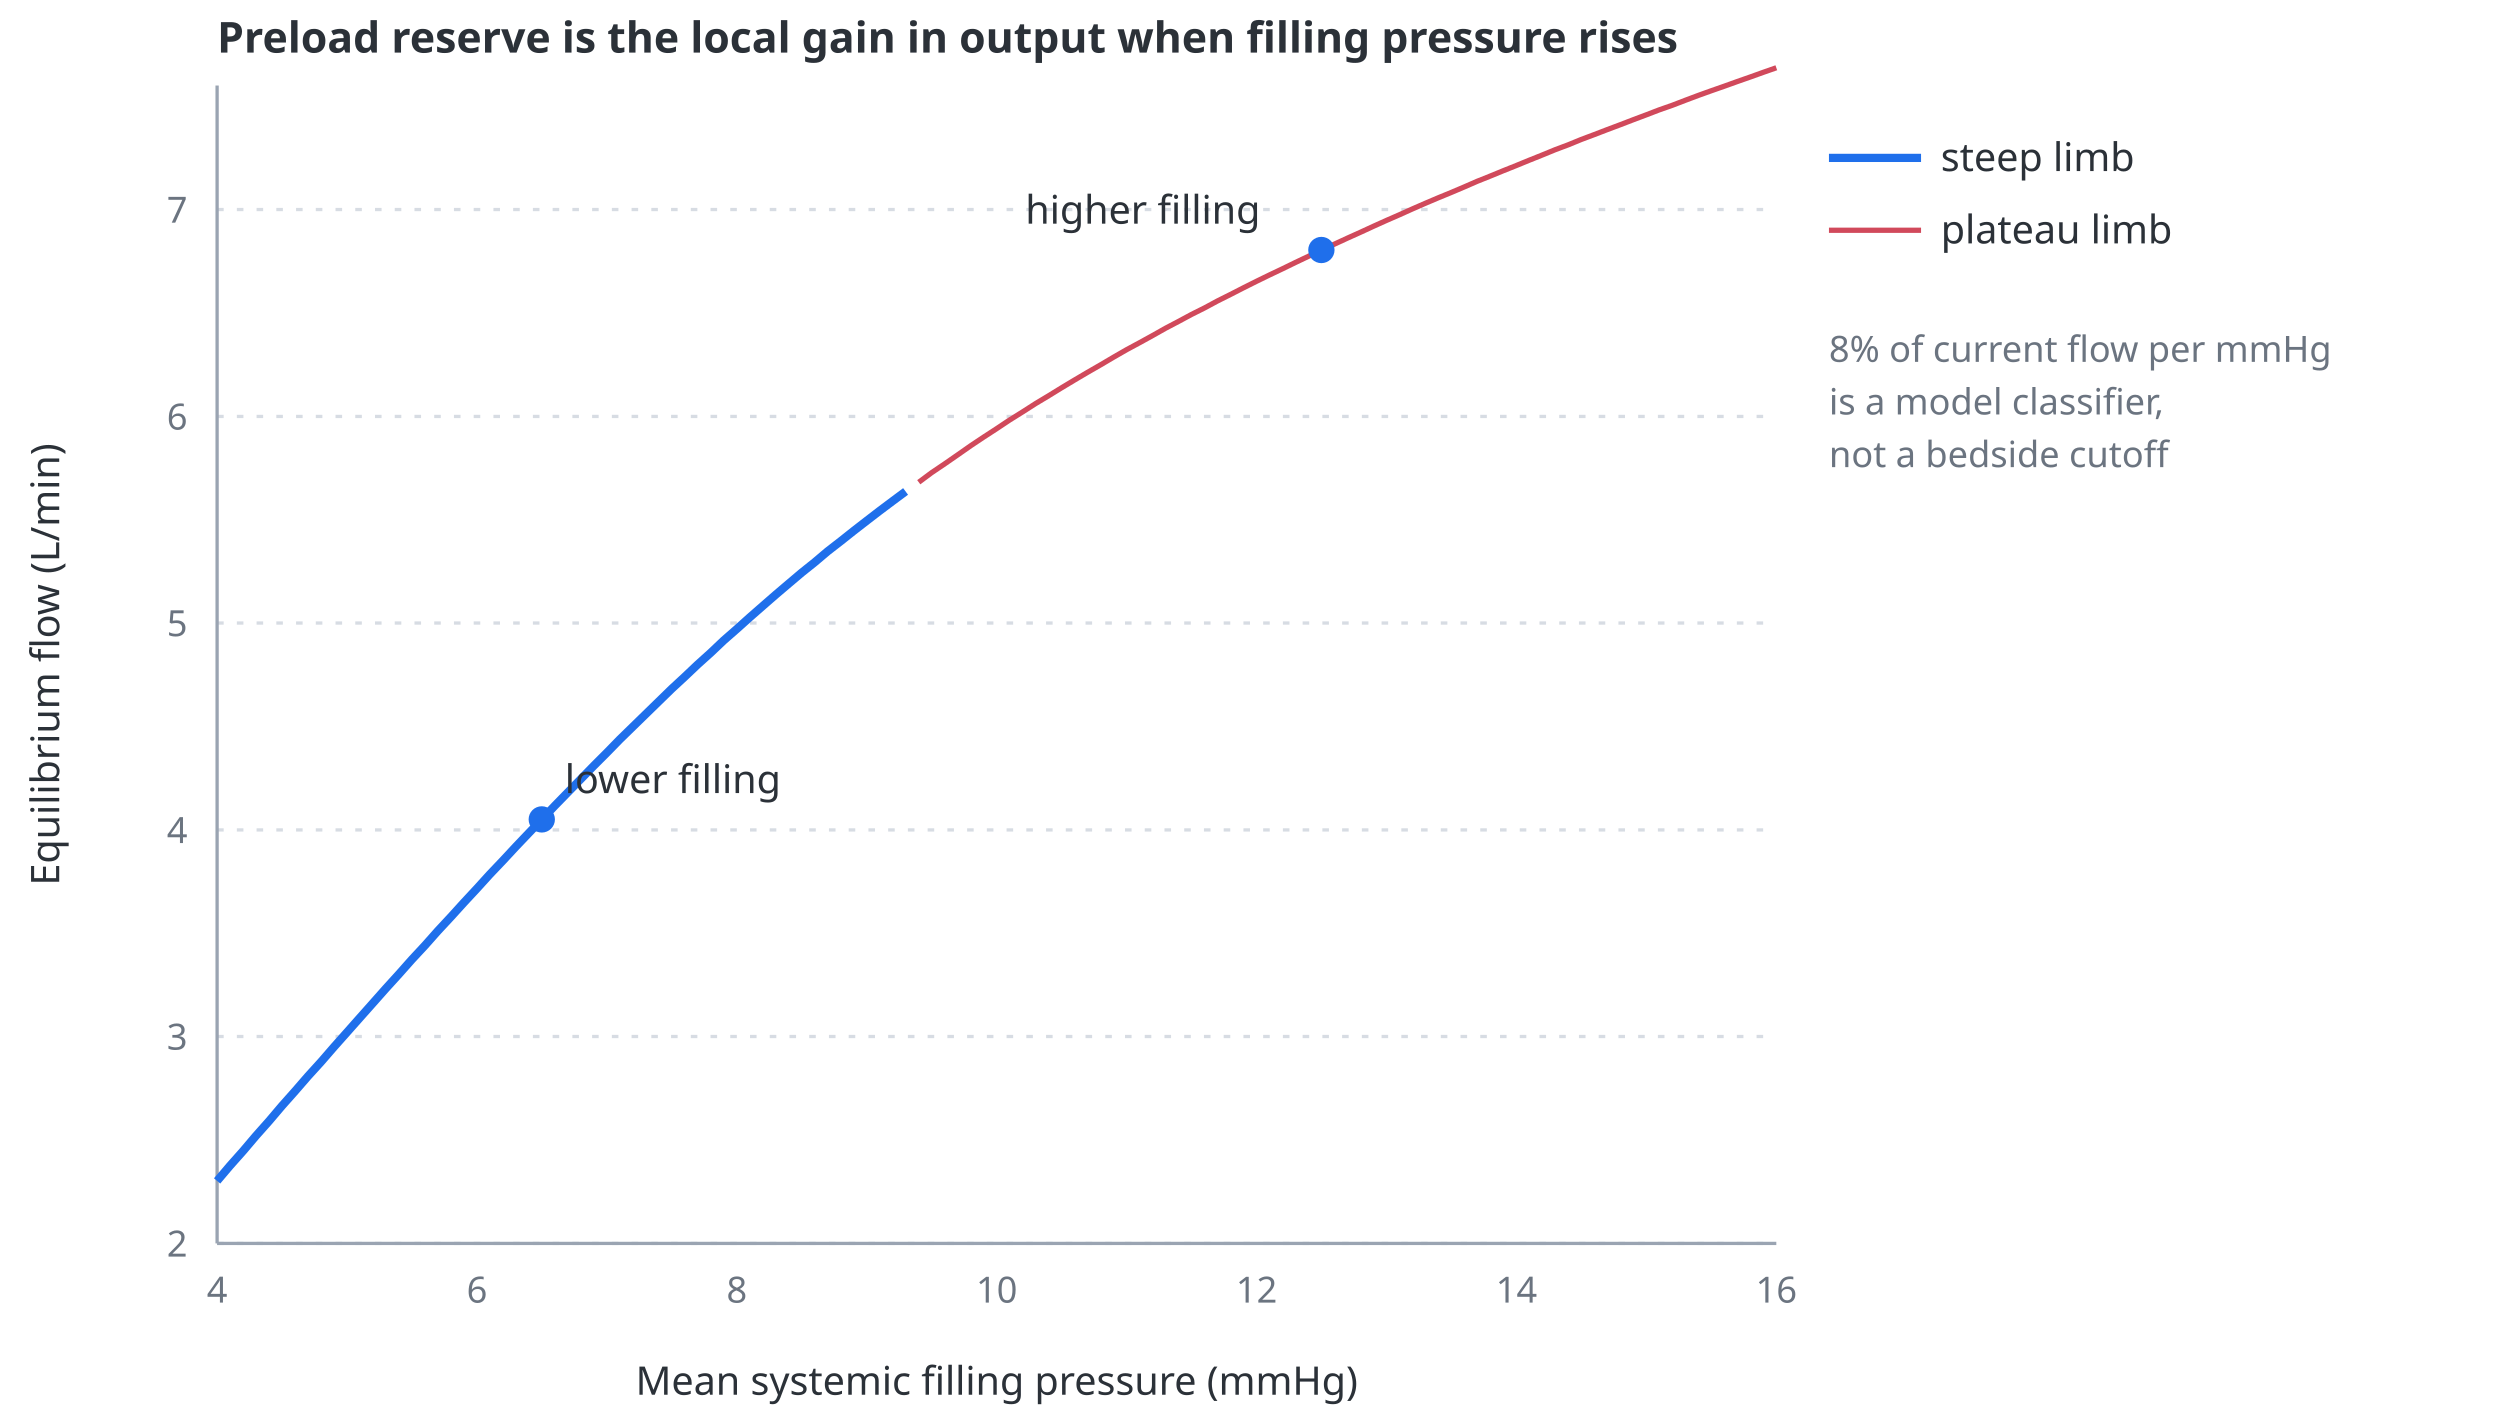
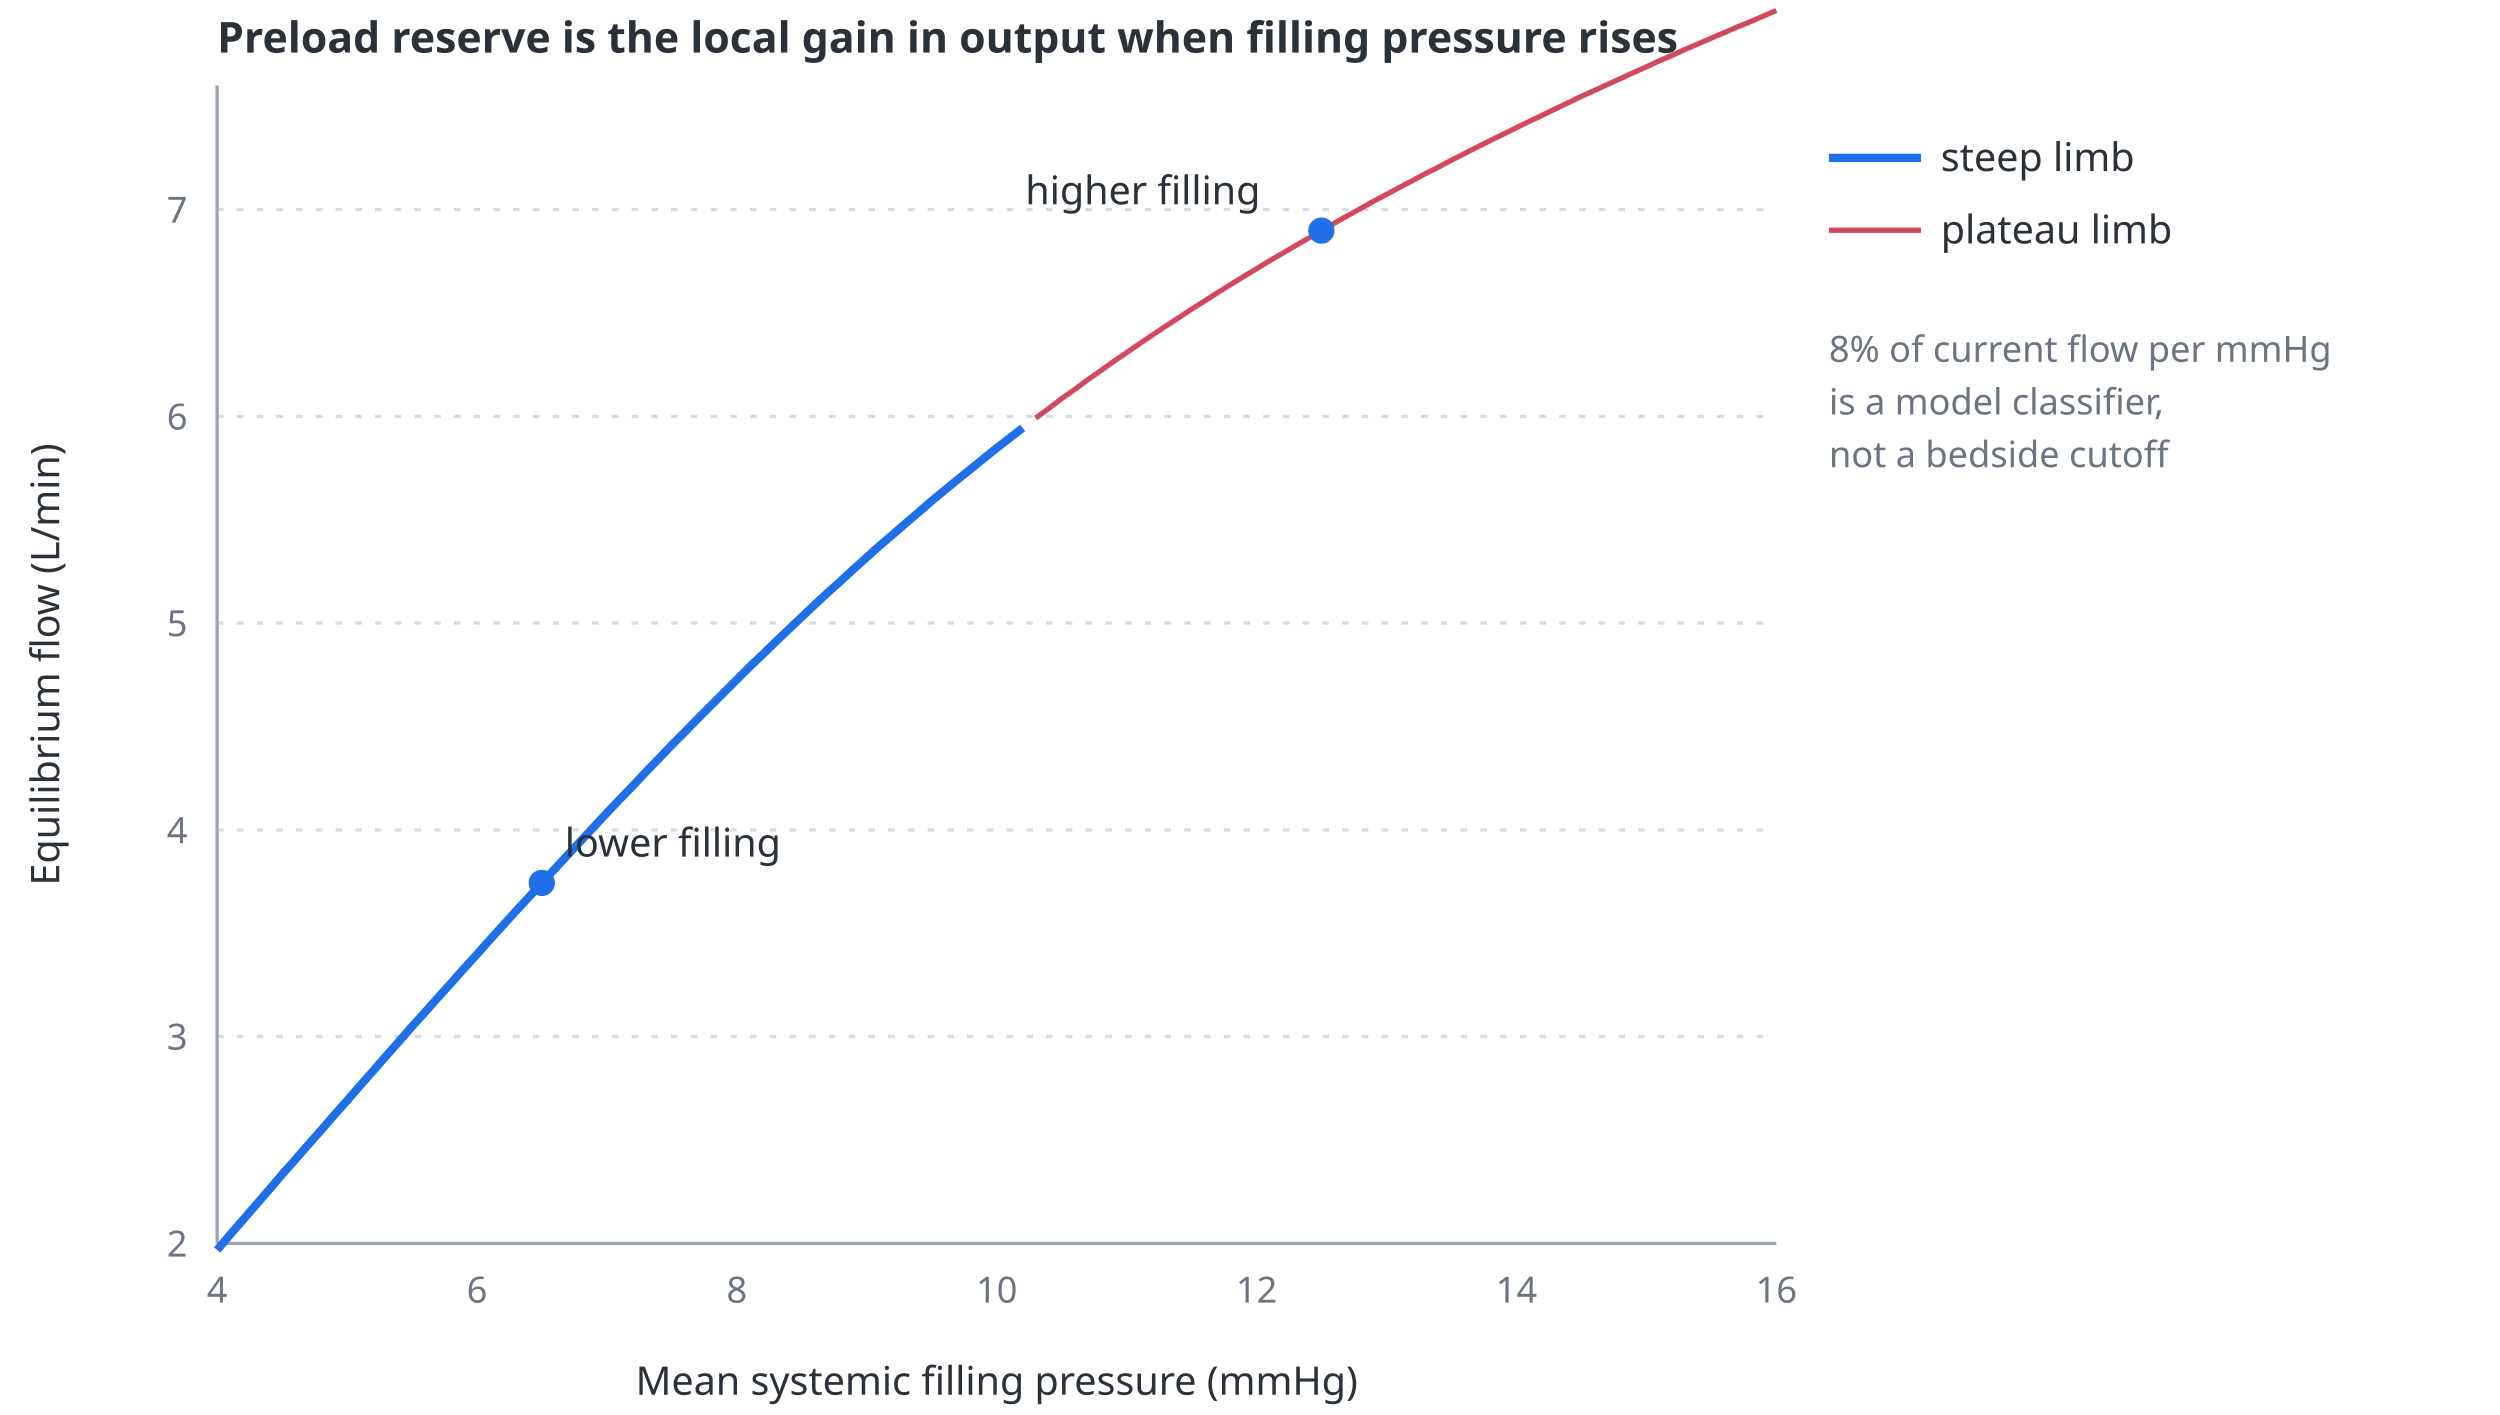
<svg xmlns="http://www.w3.org/2000/svg" viewBox="0 0 760 430" class="arthur-fig" role="img" aria-label="Preload reserve is the local gain in output when filling pressure rises">
  <style>
  svg.arthur-fig .bg { fill: none }
  svg.arthur-fig .axis { stroke: var(--fig-axis, #9aa4b2); stroke-width: 1 }
  svg.arthur-fig .grid { stroke: var(--fig-grid, #d7dce3); stroke-width: 1; stroke-dasharray: 2 4 }
  svg.arthur-fig .tick { fill: var(--fig-muted, #6b7480); font: 11px system-ui, sans-serif }
  svg.arthur-fig .label { fill: var(--fig-text, #2b3138); font: 12px system-ui, sans-serif }
  svg.arthur-fig .title { fill: var(--fig-text, #2b3138); font: 600 13px system-ui, sans-serif }
  svg.arthur-fig .lm { stroke: var(--fig-grid, #d7dce3); stroke-width: 1 }
  svg.arthur-fig .lm-text { fill: var(--fig-muted, #6b7480); font: 600 11px system-ui, sans-serif }
  svg.arthur-fig .total { stroke: var(--fig-total, #1f6feb); stroke-width: 2.5; fill: none }
  svg.arthur-fig .alv { stroke: var(--fig-alv, #d1495b); stroke-width: 1.6; fill: none; stroke-dasharray: 6 3 }
  svg.arthur-fig .extra { stroke: var(--fig-extra, #2a9d8f); stroke-width: 1.6; fill: none; stroke-dasharray: 6 3 }
  svg.arthur-fig .nadir { stroke: var(--fig-total, #1f6feb); stroke-width: 1; stroke-dasharray: 3 3 }
  svg.arthur-fig .dot { fill: var(--fig-total, #1f6feb); stroke: none }
  @media (prefers-color-scheme: dark) {
    svg.arthur-fig .axis { stroke: #5b6472 }
    svg.arthur-fig .grid, svg.arthur-fig .lm { stroke: #363d47 }
    svg.arthur-fig .tick, svg.arthur-fig .lm-text { fill: #8b95a3 }
    svg.arthur-fig .label, svg.arthur-fig .title { fill: #d6dbe2 }
    svg.arthur-fig .total, svg.arthur-fig .nadir { stroke: #58a6ff }
    svg.arthur-fig .dot { fill: #58a6ff }
    svg.arthur-fig .alv { stroke: #f08c9a }
    svg.arthur-fig .extra { stroke: #4fd1c1 }
  }
</style>
  <rect class="bg" width="760" height="430" />
  <text class="title" x="66" y="16">Preload reserve is the local gain in output when filling pressure rises</text>
  <line class="grid" x1="66" y1="378.0" x2="540" y2="378.0" />
  <text class="tick" x="57" y="382.0" text-anchor="end">2</text>
  <line class="grid" x1="66" y1="315.1" x2="540" y2="315.1" />
  <text class="tick" x="57" y="319.1" text-anchor="end">3</text>
  <line class="grid" x1="66" y1="252.3" x2="540" y2="252.3" />
  <text class="tick" x="57" y="256.3" text-anchor="end">4</text>
  <line class="grid" x1="66" y1="189.4" x2="540" y2="189.4" />
  <text class="tick" x="57" y="193.4" text-anchor="end">5</text>
  <line class="grid" x1="66" y1="126.6" x2="540" y2="126.6" />
  <text class="tick" x="57" y="130.6" text-anchor="end">6</text>
  <line class="grid" x1="66" y1="63.7" x2="540" y2="63.7" />
  <text class="tick" x="57" y="67.7" text-anchor="end">7</text>
  <text class="tick" x="66.0" y="396" text-anchor="middle">4</text>
  <text class="tick" x="145.0" y="396" text-anchor="middle">6</text>
  <text class="tick" x="224.0" y="396" text-anchor="middle">8</text>
  <text class="tick" x="303.0" y="396" text-anchor="middle">10</text>
  <text class="tick" x="382.0" y="396" text-anchor="middle">12</text>
  <text class="tick" x="461.0" y="396" text-anchor="middle">14</text>
  <text class="tick" x="540.0" y="396" text-anchor="middle">16</text>
  <line class="axis" x1="66" y1="26" x2="66" y2="378" />
  <line class="axis" x1="66" y1="378.0" x2="540" y2="378.0" />
-   <path class="total" style="stroke-dasharray:none" d="M66.0 359.0 L69.9 354.4 L73.9 349.9 L77.8 345.3 L81.8 340.8 L85.7 336.2 L89.7 331.7 L93.6 327.2 L97.6 322.8 L101.5 318.3 L105.5 313.8 L109.4 309.4 L113.4 304.9 L117.3 300.5 L121.3 296.1 L125.2 291.7 L129.2 287.4 L133.1 283.0 L137.1 278.7 L141.0 274.4 L145.0 270.1 L148.9 265.8 L152.9 261.6 L156.8 257.4 L160.8 253.2 L164.7 249.1 L168.7 244.9 L172.6 240.9 L176.6 236.8 L180.5 232.8 L184.5 228.8 L188.4 224.8 L192.4 220.9 L196.3 217.1 L200.3 213.2 L204.2 209.4 L208.2 205.7 L212.1 202.0 L216.1 198.4 L220.0 194.7 L224.0 191.2 L227.9 187.7 L231.9 184.2 L235.8 180.8 L239.8 177.4 L243.7 174.1 L247.7 170.9 L251.6 167.6 L255.6 164.5 L259.5 161.4 L263.5 158.3 L267.4 155.3 L271.4 152.3 L275.3 149.4" />
-   <path class="alv" style="stroke-dasharray:none" d="M279.3 146.6 L283.2 143.7 L287.2 141.0 L291.1 138.3 L295.1 135.5 L299.0 132.9 L303.0 130.3 L306.9 127.7 L310.9 125.2 L314.8 122.7 L318.8 120.3 L322.7 117.9 L326.7 115.5 L330.6 113.2 L334.6 110.9 L338.5 108.6 L342.5 106.3 L346.4 104.2 L350.4 102.0 L354.3 99.8 L358.3 97.7 L362.2 95.6 L366.2 93.6 L370.1 91.5 L374.1 89.5 L378.0 87.5 L382.0 85.5 L385.9 83.6 L389.9 81.7 L393.8 79.8 L397.8 77.9 L401.7 76.0 L405.7 74.2 L409.6 72.4 L413.6 70.6 L417.5 68.8 L421.5 67.0 L425.4 65.3 L429.4 63.5 L433.3 61.8 L437.3 60.1 L441.2 58.5 L445.2 56.8 L449.1 55.1 L453.1 53.5 L457.0 51.9 L461.0 50.3 L464.9 48.7 L468.9 47.1 L472.8 45.5 L476.8 44.0 L480.7 42.4 L484.7 40.9 L488.6 39.4 L492.6 37.9 L496.5 36.4 L500.5 34.9 L504.4 33.4 L508.4 32.0 L512.3 30.5 L516.3 29.0 L520.2 27.6 L524.2 26.2 L528.1 24.8 L532.1 23.4 L536.0 22.0 L540.0 20.6" />
-   <circle class="dot" cx="164.7" cy="249.1" r="4" />
-   <text class="label" x="171.7" y="241.1">lower filling</text>
-   <circle class="dot" cx="401.7" cy="76.0" r="4" />
-   <text class="label" x="311.7" y="68.0">higher filling</text>
+   <path class="total" style="stroke-dasharray:none" d="M66.0 380.0 L69.9 375.4 L73.9 370.8 L77.8 366.3 L81.8 361.7 L85.7 357.1 L89.7 352.6 L93.6 348.1 L97.6 343.6 L101.5 339.1 L105.5 334.6 L109.4 330.1 L113.4 325.6 L117.3 321.1 L121.3 316.6 L125.2 312.1 L129.2 307.7 L133.1 303.3 L137.1 298.9 L141.0 294.5 L145.0 290.1 L148.9 285.7 L152.9 281.3 L156.8 277.0 L160.8 272.7 L164.7 268.4 L168.7 264.1 L172.6 259.9 L176.6 255.6 L180.5 251.4 L184.5 247.1 L188.4 243.0 L192.4 238.9 L196.3 234.7 L200.3 230.6 L204.2 226.5 L208.2 222.5 L212.1 218.5 L216.1 214.5 L220.0 210.6 L224.0 206.6 L227.9 202.7 L231.9 198.9 L235.8 195.1 L239.8 191.3 L243.7 187.6 L247.7 183.8 L251.6 180.2 L255.6 176.6 L259.5 173.0 L263.5 169.4 L267.4 165.9 L271.4 162.5 L275.3 159.1 L279.3 155.7 L283.2 152.3 L287.2 149.0 L291.1 145.8 L295.1 142.6 L299.0 139.4 L303.0 136.2 L306.9 133.2 L310.9 130.1" />
+   <path class="alv" style="stroke-dasharray:none" d="M314.8 127.1 L318.8 124.2 L322.7 121.2 L326.7 118.4 L330.6 115.5 L334.6 112.7 L338.5 109.9 L342.5 107.2 L346.4 104.5 L350.4 101.8 L354.3 99.2 L358.3 96.6 L362.2 94.0 L366.2 91.5 L370.1 89.0 L374.1 86.5 L378.0 84.1 L382.0 81.7 L385.9 79.3 L389.9 77.0 L393.8 74.7 L397.8 72.4 L401.7 70.1 L405.7 67.8 L409.6 65.6 L413.6 63.4 L417.5 61.2 L421.5 59.1 L425.4 57.0 L429.4 54.9 L433.3 52.8 L437.3 50.8 L441.2 48.7 L445.2 46.7 L449.1 44.7 L453.1 42.7 L457.0 40.8 L461.0 38.8 L464.9 36.9 L468.9 35.0 L472.8 33.1 L476.8 31.2 L480.7 29.3 L484.7 27.5 L488.6 25.7 L492.6 23.9 L496.5 22.1 L500.5 20.3 L504.4 18.5 L508.4 16.8 L512.3 15.0 L516.3 13.3 L520.2 11.6 L524.2 9.9 L528.1 8.2 L532.1 6.6 L536.0 4.9 L540.0 3.2" />
+   <circle class="dot" cx="164.7" cy="268.4" r="4" />
+   <text class="label" x="171.7" y="260.4">lower filling</text>
+   <circle class="dot" cx="401.7" cy="70.1" r="4" />
+   <text class="label" x="311.7" y="62.1">higher filling</text>
  <text class="label" transform="translate(18 202) rotate(-90)" text-anchor="middle">Equilibrium flow (L/min)</text>
  <text class="label" x="303" y="424" text-anchor="middle">Mean systemic filling pressure (mmHg)</text>
  <line class="total" style="stroke-dasharray:none" x1="556" y1="48" x2="584" y2="48" />
  <text class="label" x="590" y="52">steep limb</text>
  <line class="alv" style="stroke-dasharray:none" x1="556" y1="70" x2="584" y2="70" />
  <text class="label" x="590" y="74">plateau limb</text>
  <text class="tick" x="556" y="110">8% of current flow per mmHg</text>
  <text class="tick" x="556" y="126">is a model classifier,</text>
  <text class="tick" x="556" y="142">not a bedside cutoff</text>
</svg>
